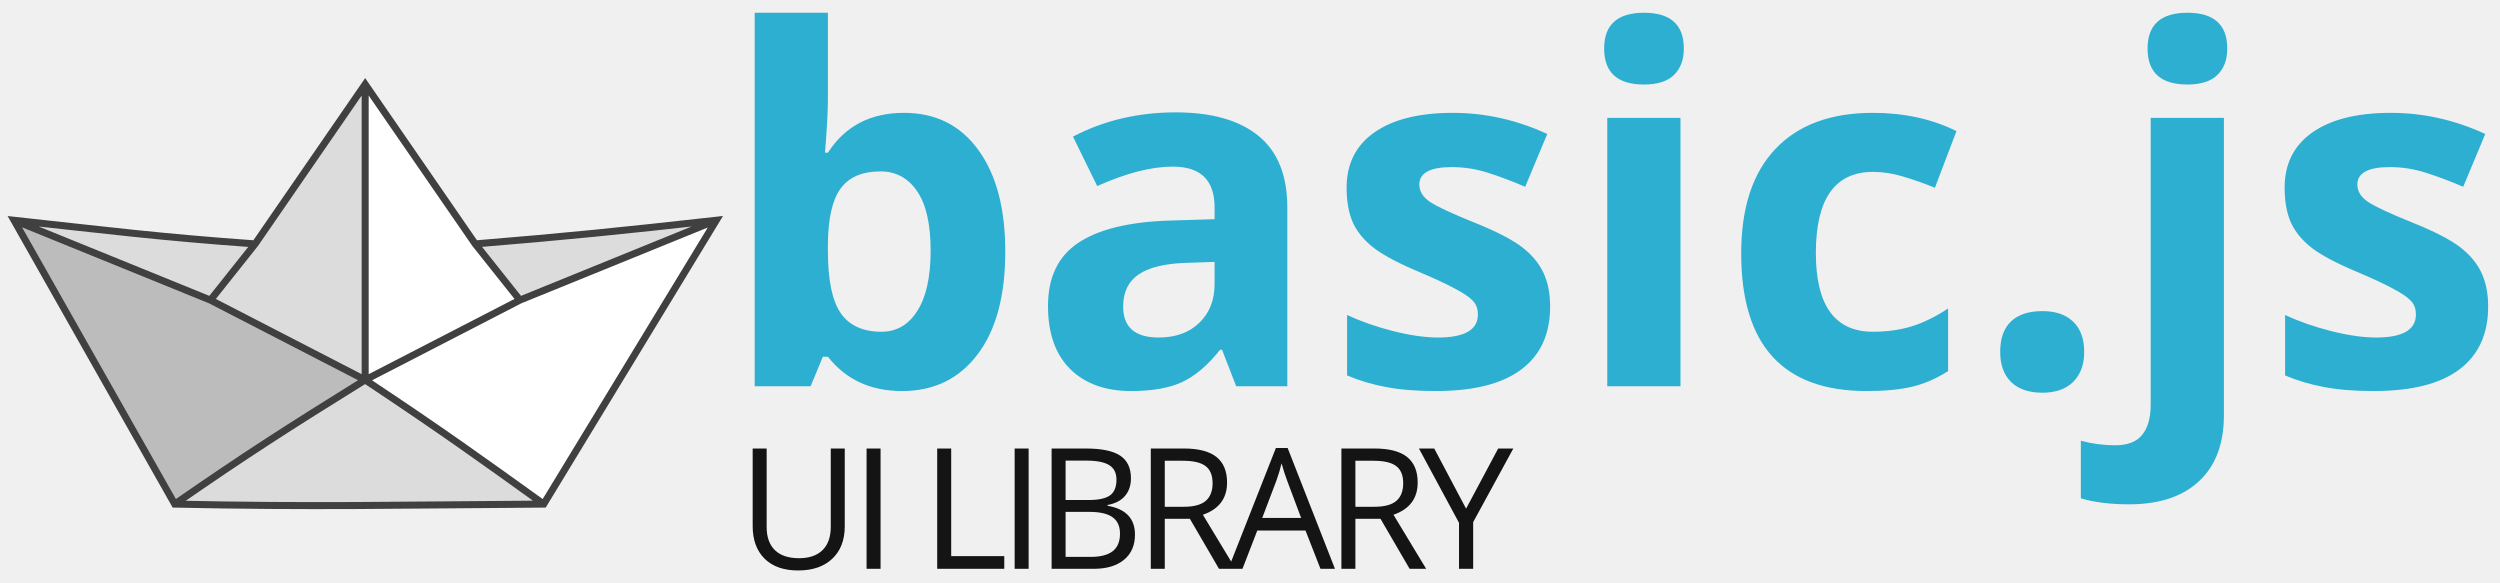
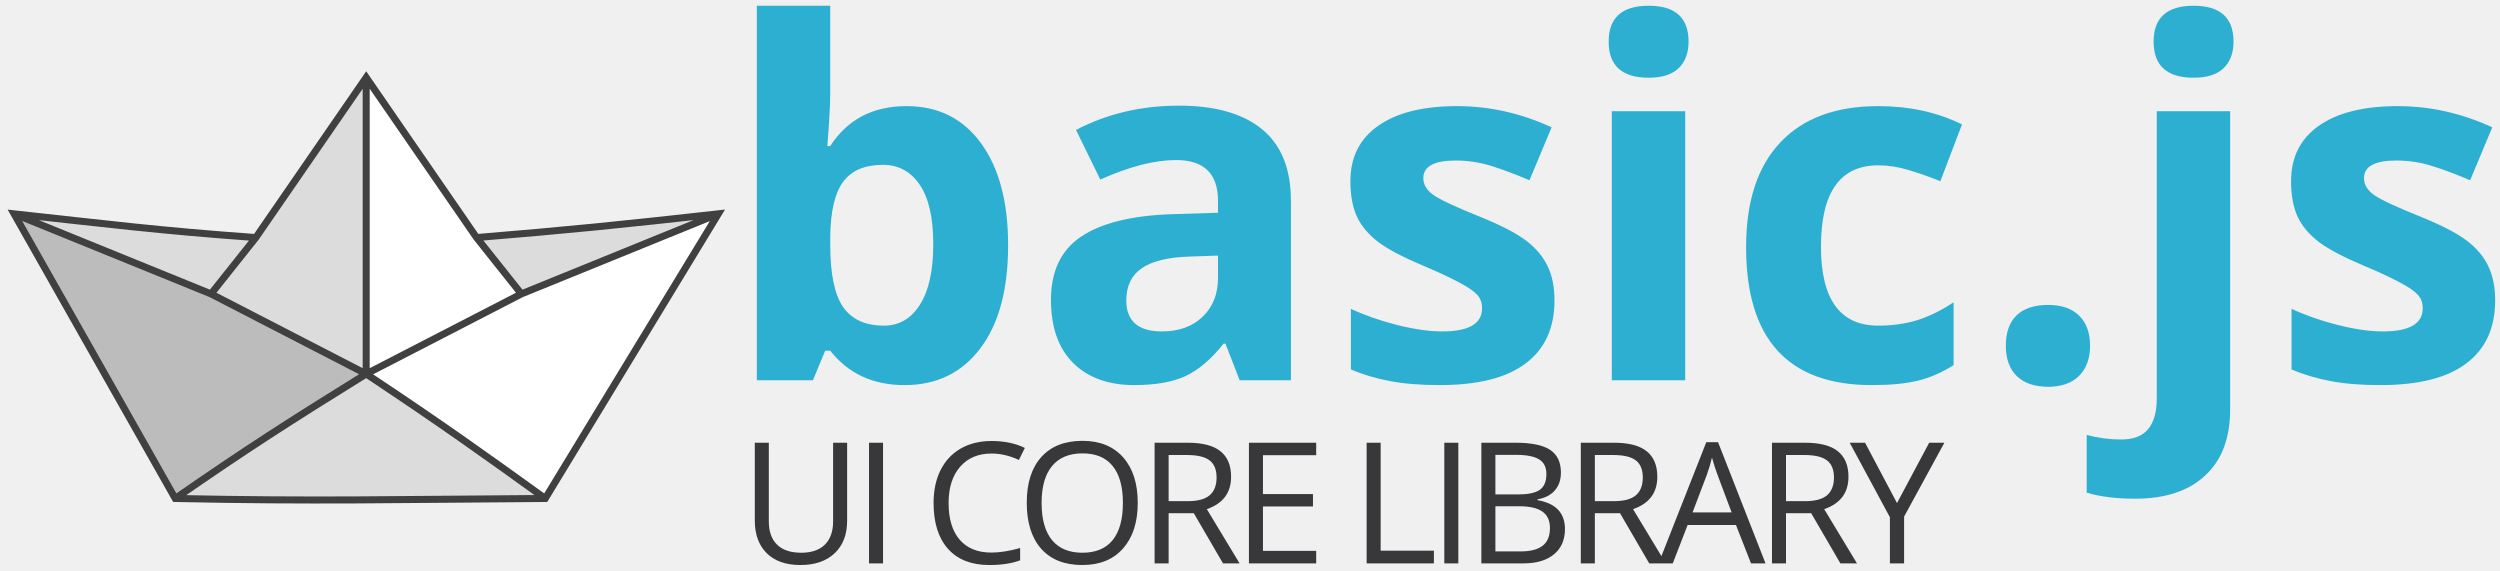
- <svg xmlns="http://www.w3.org/2000/svg" width="356" height="83" viewBox="105 121 356 83" fill="none">
-   <path opacity="0.95" d="M233.729 137.069C238.24 137.069 241.772 138.835 244.324 142.367C246.876 145.876 248.152 150.696 248.152 156.825C248.152 163.137 246.831 168.025 244.188 171.488C241.567 174.952 237.99 176.684 233.455 176.684C228.966 176.684 225.446 175.054 222.894 171.796H222.176L220.433 176H212.469V122.816H222.894V135.189C222.894 136.762 222.757 139.28 222.483 142.743H222.894C225.332 138.961 228.943 137.069 233.729 137.069ZM230.379 145.409C227.804 145.409 225.924 146.207 224.739 147.802C223.554 149.374 222.939 151.983 222.894 155.629V156.757C222.894 160.858 223.497 163.798 224.705 165.575C225.936 167.353 227.872 168.241 230.516 168.241C232.658 168.241 234.355 167.261 235.608 165.302C236.884 163.319 237.522 160.448 237.522 156.688C237.522 152.929 236.884 150.115 235.608 148.246C234.332 146.355 232.589 145.409 230.379 145.409ZM281.033 176L279.017 170.805H278.743C276.989 173.015 275.177 174.553 273.309 175.419C271.463 176.262 269.048 176.684 266.062 176.684C262.394 176.684 259.5 175.635 257.381 173.539C255.285 171.443 254.236 168.458 254.236 164.584C254.236 160.528 255.649 157.543 258.475 155.629C261.323 153.692 265.607 152.621 271.326 152.416L277.957 152.211V150.536C277.957 146.662 275.975 144.726 272.01 144.726C268.956 144.726 265.368 145.648 261.243 147.494L257.791 140.453C262.189 138.152 267.065 137.001 272.42 137.001C277.547 137.001 281.478 138.118 284.212 140.351C286.946 142.584 288.313 145.979 288.313 150.536V176H281.033ZM277.957 158.295L273.924 158.432C270.893 158.523 268.637 159.07 267.156 160.072C265.675 161.075 264.935 162.602 264.935 164.652C264.935 167.592 266.621 169.062 269.993 169.062C272.409 169.062 274.334 168.367 275.77 166.977C277.228 165.587 277.957 163.741 277.957 161.439V158.295ZM325.74 164.652C325.74 168.572 324.373 171.557 321.639 173.607C318.927 175.658 314.86 176.684 309.437 176.684C306.657 176.684 304.287 176.49 302.327 176.103C300.368 175.738 298.533 175.191 296.824 174.462V165.849C298.761 166.76 300.937 167.523 303.353 168.139C305.791 168.754 307.933 169.062 309.778 169.062C313.561 169.062 315.452 167.968 315.452 165.78C315.452 164.96 315.201 164.299 314.7 163.798C314.199 163.274 313.333 162.693 312.103 162.055C310.872 161.394 309.231 160.631 307.181 159.765C304.241 158.534 302.076 157.395 300.687 156.347C299.319 155.299 298.317 154.102 297.679 152.758C297.063 151.391 296.756 149.716 296.756 147.733C296.756 144.338 298.066 141.718 300.687 139.872C303.33 138.004 307.067 137.069 311.897 137.069C316.5 137.069 320.978 138.072 325.33 140.077L322.186 147.597C320.271 146.776 318.483 146.104 316.819 145.58C315.156 145.056 313.458 144.794 311.727 144.794C308.65 144.794 307.112 145.626 307.112 147.289C307.112 148.223 307.602 149.032 308.582 149.716C309.585 150.399 311.761 151.413 315.11 152.758C318.095 153.965 320.283 155.093 321.673 156.142C323.063 157.19 324.088 158.397 324.749 159.765C325.41 161.132 325.74 162.761 325.74 164.652ZM333.431 127.909C333.431 124.514 335.322 122.816 339.104 122.816C342.887 122.816 344.778 124.514 344.778 127.909C344.778 129.527 344.3 130.792 343.343 131.703C342.409 132.592 340.996 133.036 339.104 133.036C335.322 133.036 333.431 131.327 333.431 127.909ZM344.3 176H333.875V137.787H344.3V176ZM370.789 176.684C358.895 176.684 352.947 170.155 352.947 157.099C352.947 150.604 354.565 145.648 357.801 142.23C361.036 138.79 365.674 137.069 371.712 137.069C376.132 137.069 380.097 137.935 383.606 139.667L380.53 147.733C378.89 147.073 377.363 146.537 375.95 146.127C374.537 145.694 373.125 145.478 371.712 145.478C366.289 145.478 363.577 149.328 363.577 157.03C363.577 164.504 366.289 168.241 371.712 168.241C373.717 168.241 375.574 167.979 377.283 167.455C378.992 166.908 380.701 166.065 382.41 164.926V173.847C380.724 174.918 379.015 175.658 377.283 176.068C375.574 176.479 373.41 176.684 370.789 176.684ZM389.827 171.112C389.827 169.198 390.34 167.751 391.365 166.771C392.391 165.792 393.883 165.302 395.843 165.302C397.734 165.302 399.192 165.803 400.218 166.806C401.266 167.808 401.79 169.244 401.79 171.112C401.79 172.912 401.266 174.337 400.218 175.385C399.17 176.41 397.711 176.923 395.843 176.923C393.929 176.923 392.448 176.422 391.399 175.419C390.351 174.394 389.827 172.958 389.827 171.112ZM408.182 192.816C405.516 192.816 403.226 192.532 401.312 191.962V183.759C402.907 184.192 404.536 184.408 406.199 184.408C407.954 184.408 409.23 183.918 410.027 182.938C410.848 181.959 411.258 180.512 411.258 178.598V137.787H421.683V180.136C421.683 184.192 420.509 187.313 418.162 189.501C415.815 191.711 412.488 192.816 408.182 192.816ZM410.813 127.909C410.813 124.514 412.705 122.816 416.487 122.816C420.27 122.816 422.161 124.514 422.161 127.909C422.161 129.527 421.683 130.792 420.726 131.703C419.791 132.592 418.379 133.036 416.487 133.036C412.705 133.036 410.813 131.327 410.813 127.909ZM459.314 164.652C459.314 168.572 457.947 171.557 455.213 173.607C452.501 175.658 448.434 176.684 443.011 176.684C440.231 176.684 437.861 176.49 435.901 176.103C433.942 175.738 432.107 175.191 430.398 174.462V165.849C432.335 166.76 434.511 167.523 436.927 168.139C439.365 168.754 441.507 169.062 443.353 169.062C447.135 169.062 449.026 167.968 449.026 165.78C449.026 164.96 448.776 164.299 448.274 163.798C447.773 163.274 446.907 162.693 445.677 162.055C444.446 161.394 442.806 160.631 440.755 159.765C437.815 158.534 435.651 157.395 434.261 156.347C432.894 155.299 431.891 154.102 431.253 152.758C430.638 151.391 430.33 149.716 430.33 147.733C430.33 144.338 431.64 141.718 434.261 139.872C436.904 138.004 440.641 137.069 445.472 137.069C450.075 137.069 454.552 138.072 458.904 140.077L455.76 147.597C453.846 146.776 452.057 146.104 450.394 145.58C448.73 145.056 447.033 144.794 445.301 144.794C442.225 144.794 440.687 145.626 440.687 147.289C440.687 148.223 441.176 149.032 442.156 149.716C443.159 150.399 445.335 151.413 448.685 152.758C451.67 153.965 453.857 155.093 455.247 156.142C456.637 157.19 457.662 158.397 458.323 159.765C458.984 161.132 459.314 162.761 459.314 164.652Z" fill="#23ACCF" />
-   <path d="M225.293 184.867V195.953C225.293 197.906 224.703 199.441 223.523 200.559C222.344 201.676 220.723 202.234 218.66 202.234C216.598 202.234 215 201.672 213.867 200.547C212.742 199.422 212.18 197.875 212.18 195.906V184.867H214.172V196.047C214.172 197.477 214.562 198.574 215.344 199.34C216.125 200.105 217.273 200.488 218.789 200.488C220.234 200.488 221.348 200.105 222.129 199.34C222.91 198.566 223.301 197.461 223.301 196.023V184.867H225.293ZM228.4 202V184.867H230.392V202H228.4ZM238.457 202V184.867H240.45V200.195H248.008V202H238.457ZM249.486 202V184.867H251.478V202H249.486ZM254.749 184.867H259.589C261.862 184.867 263.507 185.207 264.523 185.887C265.538 186.566 266.046 187.641 266.046 189.109C266.046 190.125 265.761 190.965 265.191 191.629C264.628 192.285 263.804 192.711 262.718 192.906V193.023C265.32 193.469 266.62 194.836 266.62 197.125C266.62 198.656 266.101 199.852 265.062 200.711C264.03 201.57 262.585 202 260.726 202H254.749V184.867ZM256.741 192.203H260.023C261.429 192.203 262.441 191.984 263.058 191.547C263.675 191.102 263.984 190.355 263.984 189.309C263.984 188.348 263.64 187.656 262.952 187.234C262.265 186.805 261.171 186.59 259.671 186.59H256.741V192.203ZM256.741 193.891V200.301H260.316C261.698 200.301 262.737 200.035 263.433 199.504C264.136 198.965 264.487 198.125 264.487 196.984C264.487 195.922 264.128 195.141 263.409 194.641C262.698 194.141 261.612 193.891 260.152 193.891H256.741ZM270.864 194.875V202H268.872V184.867H273.571C275.673 184.867 277.223 185.27 278.223 186.074C279.231 186.879 279.735 188.09 279.735 189.707C279.735 191.973 278.587 193.504 276.29 194.301L280.942 202H278.587L274.438 194.875H270.864ZM270.864 193.164H273.594C275.001 193.164 276.032 192.887 276.688 192.332C277.344 191.77 277.673 190.93 277.673 189.812C277.673 188.68 277.337 187.863 276.665 187.363C276.001 186.863 274.93 186.613 273.454 186.613H270.864V193.164ZM293.037 202L290.904 196.551H284.037L281.928 202H279.912L286.686 184.797H288.361L295.1 202H293.037ZM290.283 194.758L288.291 189.449C288.033 188.777 287.768 187.953 287.494 186.977C287.322 187.727 287.076 188.551 286.756 189.449L284.74 194.758H290.283ZM298.007 194.875V202H296.015V184.867H300.714C302.816 184.867 304.367 185.27 305.367 186.074C306.375 186.879 306.878 188.09 306.878 189.707C306.878 191.973 305.73 193.504 303.433 194.301L308.085 202H305.73L301.582 194.875H298.007ZM298.007 193.164H300.738C302.144 193.164 303.175 192.887 303.832 192.332C304.488 191.77 304.816 190.93 304.816 189.812C304.816 188.68 304.48 187.863 303.808 187.363C303.144 186.863 302.074 186.613 300.597 186.613H298.007V193.164ZM313.77 193.434L318.341 184.867H320.497L314.778 195.355V202H312.763V195.449L307.056 184.867H309.235L313.77 193.434Z" fill="#141414" />
-   <path d="M157 175.101V133L141.328 155.734L134.966 163.734L157 175.101Z" fill="#DCDCDC" />
-   <path d="M129.881 192.783C149.595 193.196 161.124 192.917 182.424 192.783C173.34 186.251 167.897 182.339 157 175.101C145.945 181.959 139.995 185.775 129.881 192.783Z" fill="#DCDCDC" />
-   <path d="M107 152.366L134.966 163.734L141.328 155.734C127.664 154.759 120.213 153.8 107 152.366Z" fill="#DCDCDC" />
-   <path d="M179.034 163.734L207 152.366C193.318 153.892 185.717 154.665 172.672 155.734L179.034 163.734Z" fill="#DCDCDC" />
-   <path d="M107 152.366L129.881 192.783C139.995 185.775 145.945 181.959 157 175.101L134.966 163.734L107 152.366Z" fill="#BCBCBC" />
-   <path d="M157 175.101L179.034 163.734L172.672 155.734L157 133V175.101Z" fill="white" />
-   <path d="M182.424 192.783L207 152.366L179.034 163.734L157 175.101C167.897 182.339 173.34 186.251 182.424 192.783Z" fill="white" />
-   <path d="M141.328 155.734C127.664 154.759 120.213 153.8 107 152.366L129.881 192.783C149.595 193.196 161.124 192.917 182.424 192.783L207 152.366C193.318 153.892 185.717 154.665 172.672 155.734M107 152.366L134.966 163.734M129.881 192.783C139.995 185.775 145.945 181.959 157 175.101M182.424 192.783C173.34 186.251 167.897 182.339 157 175.101M207 152.366L179.034 163.734M157 175.101L179.034 163.734M157 175.101V133M157 175.101L134.966 163.734M134.966 163.734L141.328 155.734L157 133L172.672 155.734L179.034 163.734" stroke="#404040" />
+ <svg xmlns="http://www.w3.org/2000/svg" width="355" height="81" viewBox="88 122 355 81" fill="none">
+   <path opacity="0.95" d="M216.729 137.069C221.24 137.069 224.772 138.835 227.324 142.367C229.876 145.876 231.152 150.696 231.152 156.825C231.152 163.137 229.831 168.025 227.188 171.488C224.567 174.952 220.99 176.684 216.455 176.684C211.966 176.684 208.446 175.054 205.894 171.796H205.176L203.433 176H195.469V122.816H205.894V135.189C205.894 136.762 205.757 139.28 205.483 142.743H205.894C208.332 138.961 211.943 137.069 216.729 137.069ZM213.379 145.409C210.804 145.409 208.924 146.207 207.739 147.802C206.554 149.374 205.939 151.983 205.894 155.629V156.757C205.894 160.858 206.497 163.798 207.705 165.575C208.936 167.353 210.872 168.241 213.516 168.241C215.658 168.241 217.355 167.261 218.608 165.302C219.884 163.319 220.522 160.448 220.522 156.688C220.522 152.929 219.884 150.115 218.608 148.246C217.332 146.355 215.589 145.409 213.379 145.409ZM264.033 176L262.017 170.805H261.743C259.989 173.015 258.177 174.553 256.309 175.419C254.463 176.262 252.048 176.684 249.062 176.684C245.394 176.684 242.5 175.635 240.381 173.539C238.285 171.443 237.236 168.458 237.236 164.584C237.236 160.528 238.649 157.543 241.475 155.629C244.323 153.692 248.607 152.621 254.326 152.416L260.957 152.211V150.536C260.957 146.662 258.975 144.726 255.01 144.726C251.956 144.726 248.368 145.648 244.243 147.494L240.791 140.453C245.189 138.152 250.065 137.001 255.42 137.001C260.547 137.001 264.478 138.118 267.212 140.351C269.946 142.584 271.313 145.979 271.313 150.536V176H264.033ZM260.957 158.295L256.924 158.432C253.893 158.523 251.637 159.07 250.156 160.072C248.675 161.075 247.935 162.602 247.935 164.652C247.935 167.592 249.621 169.062 252.993 169.062C255.409 169.062 257.334 168.367 258.77 166.977C260.228 165.587 260.957 163.741 260.957 161.439V158.295ZM308.74 164.652C308.74 168.572 307.373 171.557 304.639 173.607C301.927 175.658 297.86 176.684 292.437 176.684C289.657 176.684 287.287 176.49 285.327 176.103C283.368 175.738 281.533 175.191 279.824 174.462V165.849C281.761 166.76 283.937 167.523 286.353 168.139C288.791 168.754 290.933 169.062 292.778 169.062C296.561 169.062 298.452 167.968 298.452 165.78C298.452 164.96 298.201 164.299 297.7 163.798C297.199 163.274 296.333 162.693 295.103 162.055C293.872 161.394 292.231 160.631 290.181 159.765C287.241 158.534 285.076 157.395 283.687 156.347C282.319 155.299 281.317 154.102 280.679 152.758C280.063 151.391 279.756 149.716 279.756 147.733C279.756 144.338 281.066 141.718 283.687 139.872C286.33 138.004 290.067 137.069 294.897 137.069C299.5 137.069 303.978 138.072 308.33 140.077L305.186 147.597C303.271 146.776 301.483 146.104 299.819 145.58C298.156 145.056 296.458 144.794 294.727 144.794C291.65 144.794 290.112 145.626 290.112 147.289C290.112 148.223 290.602 149.032 291.582 149.716C292.585 150.399 294.761 151.413 298.11 152.758C301.095 153.965 303.283 155.093 304.673 156.142C306.063 157.19 307.088 158.397 307.749 159.765C308.41 161.132 308.74 162.761 308.74 164.652ZM316.431 127.909C316.431 124.514 318.322 122.816 322.104 122.816C325.887 122.816 327.778 124.514 327.778 127.909C327.778 129.527 327.3 130.792 326.343 131.703C325.409 132.592 323.996 133.036 322.104 133.036C318.322 133.036 316.431 131.327 316.431 127.909ZM327.3 176H316.875V137.787H327.3V176ZM353.789 176.684C341.895 176.684 335.947 170.155 335.947 157.099C335.947 150.604 337.565 145.648 340.801 142.23C344.036 138.79 348.674 137.069 354.712 137.069C359.132 137.069 363.097 137.935 366.606 139.667L363.53 147.733C361.89 147.073 360.363 146.537 358.95 146.127C357.537 145.694 356.125 145.478 354.712 145.478C349.289 145.478 346.577 149.328 346.577 157.03C346.577 164.504 349.289 168.241 354.712 168.241C356.717 168.241 358.574 167.979 360.283 167.455C361.992 166.908 363.701 166.065 365.41 164.926V173.847C363.724 174.918 362.015 175.658 360.283 176.068C358.574 176.479 356.41 176.684 353.789 176.684ZM372.827 171.112C372.827 169.198 373.34 167.751 374.365 166.771C375.391 165.792 376.883 165.302 378.843 165.302C380.734 165.302 382.192 165.803 383.218 166.806C384.266 167.808 384.79 169.244 384.79 171.112C384.79 172.912 384.266 174.337 383.218 175.385C382.17 176.41 380.711 176.923 378.843 176.923C376.929 176.923 375.448 176.422 374.399 175.419C373.351 174.394 372.827 172.958 372.827 171.112ZM391.182 192.816C388.516 192.816 386.226 192.532 384.312 191.962V183.759C385.907 184.192 387.536 184.408 389.199 184.408C390.954 184.408 392.23 183.918 393.027 182.938C393.848 181.959 394.258 180.512 394.258 178.598V137.787H404.683V180.136C404.683 184.192 403.509 187.313 401.162 189.501C398.815 191.711 395.488 192.816 391.182 192.816ZM393.813 127.909C393.813 124.514 395.705 122.816 399.487 122.816C403.27 122.816 405.161 124.514 405.161 127.909C405.161 129.527 404.683 130.792 403.726 131.703C402.791 132.592 401.379 133.036 399.487 133.036C395.705 133.036 393.813 131.327 393.813 127.909ZM442.314 164.652C442.314 168.572 440.947 171.557 438.213 173.607C435.501 175.658 431.434 176.684 426.011 176.684C423.231 176.684 420.861 176.49 418.901 176.103C416.942 175.738 415.107 175.191 413.398 174.462V165.849C415.335 166.76 417.511 167.523 419.927 168.139C422.365 168.754 424.507 169.062 426.353 169.062C430.135 169.062 432.026 167.968 432.026 165.78C432.026 164.96 431.776 164.299 431.274 163.798C430.773 163.274 429.907 162.693 428.677 162.055C427.446 161.394 425.806 160.631 423.755 159.765C420.815 158.534 418.651 157.395 417.261 156.347C415.894 155.299 414.891 154.102 414.253 152.758C413.638 151.391 413.33 149.716 413.33 147.733C413.33 144.338 414.64 141.718 417.261 139.872C419.904 138.004 423.641 137.069 428.472 137.069C433.075 137.069 437.552 138.072 441.904 140.077L438.76 147.597C436.846 146.776 435.057 146.104 433.394 145.58C431.73 145.056 430.033 144.794 428.301 144.794C425.225 144.794 423.687 145.626 423.687 147.289C423.687 148.223 424.176 149.032 425.156 149.716C426.159 150.399 428.335 151.413 431.685 152.758C434.67 153.965 436.857 155.093 438.247 156.142C439.637 157.19 440.662 158.397 441.323 159.765C441.984 161.132 442.314 162.761 442.314 164.652Z" fill="#23ACCF" />
+   <path d="M208.293 184.867V195.953C208.293 197.906 207.703 199.441 206.523 200.559C205.344 201.676 203.723 202.234 201.66 202.234C199.598 202.234 198 201.672 196.867 200.547C195.742 199.422 195.18 197.875 195.18 195.906V184.867H197.172V196.047C197.172 197.477 197.562 198.574 198.344 199.34C199.125 200.105 200.273 200.488 201.789 200.488C203.234 200.488 204.348 200.105 205.129 199.34C205.91 198.566 206.301 197.461 206.301 196.023V184.867H208.293ZM211.4 202V184.867H213.392V202H211.4ZM228.793 186.402C226.91 186.402 225.422 187.031 224.328 188.289C223.243 189.539 222.7 191.254 222.7 193.434C222.7 195.676 223.223 197.41 224.27 198.637C225.325 199.855 226.825 200.465 228.77 200.465C229.965 200.465 231.328 200.25 232.86 199.82V201.566C231.672 202.012 230.207 202.234 228.465 202.234C225.942 202.234 223.993 201.469 222.618 199.938C221.25 198.406 220.567 196.23 220.567 193.41C220.567 191.645 220.895 190.098 221.551 188.77C222.215 187.441 223.168 186.418 224.41 185.699C225.66 184.98 227.129 184.621 228.817 184.621C230.614 184.621 232.184 184.949 233.528 185.605L232.684 187.316C231.387 186.707 230.09 186.402 228.793 186.402ZM249.56 193.41C249.56 196.152 248.865 198.309 247.474 199.879C246.092 201.449 244.166 202.234 241.697 202.234C239.174 202.234 237.224 201.465 235.849 199.926C234.482 198.379 233.799 196.199 233.799 193.387C233.799 190.598 234.486 188.438 235.861 186.906C237.236 185.367 239.189 184.598 241.72 184.598C244.181 184.598 246.103 185.379 247.486 186.941C248.869 188.504 249.56 190.66 249.56 193.41ZM235.908 193.41C235.908 195.73 236.4 197.492 237.385 198.695C238.377 199.891 239.814 200.488 241.697 200.488C243.595 200.488 245.029 199.891 245.998 198.695C246.967 197.5 247.451 195.738 247.451 193.41C247.451 191.105 246.967 189.359 245.998 188.172C245.037 186.977 243.611 186.379 241.72 186.379C239.822 186.379 238.377 186.98 237.385 188.184C236.4 189.379 235.908 191.121 235.908 193.41ZM253.945 194.875V202H251.952V184.867H256.652C258.753 184.867 260.304 185.27 261.304 186.074C262.312 186.879 262.816 188.09 262.816 189.707C262.816 191.973 261.667 193.504 259.37 194.301L264.023 202H261.667L257.519 194.875H253.945ZM253.945 193.164H256.675C258.081 193.164 259.113 192.887 259.769 192.332C260.425 191.77 260.753 190.93 260.753 189.812C260.753 188.68 260.417 187.863 259.745 187.363C259.081 186.863 258.011 186.613 256.534 186.613H253.945V193.164ZM274.899 202H265.348V184.867H274.899V186.637H267.34V192.156H274.442V193.914H267.34V200.219H274.899V202ZM282.062 202V184.867H284.054V200.195H291.613V202H282.062ZM293.091 202V184.867H295.083V202H293.091ZM298.354 184.867H303.194C305.467 184.867 307.112 185.207 308.127 185.887C309.143 186.566 309.651 187.641 309.651 189.109C309.651 190.125 309.366 190.965 308.795 191.629C308.233 192.285 307.409 192.711 306.323 192.906V193.023C308.924 193.469 310.225 194.836 310.225 197.125C310.225 198.656 309.705 199.852 308.666 200.711C307.635 201.57 306.19 202 304.33 202H298.354V184.867ZM300.346 192.203H303.627C305.034 192.203 306.045 191.984 306.662 191.547C307.28 191.102 307.588 190.355 307.588 189.309C307.588 188.348 307.245 187.656 306.557 187.234C305.87 186.805 304.776 186.59 303.276 186.59H300.346V192.203ZM300.346 193.891V200.301H303.92C305.303 200.301 306.342 200.035 307.037 199.504C307.741 198.965 308.092 198.125 308.092 196.984C308.092 195.922 307.733 195.141 307.014 194.641C306.303 194.141 305.217 193.891 303.756 193.891H300.346ZM314.469 194.875V202H312.476V184.867H317.176C319.277 184.867 320.828 185.27 321.828 186.074C322.836 186.879 323.34 188.09 323.34 189.707C323.34 191.973 322.191 193.504 319.894 194.301L324.547 202H322.191L318.043 194.875H314.469ZM314.469 193.164H317.199C318.605 193.164 319.637 192.887 320.293 192.332C320.949 191.77 321.277 190.93 321.277 189.812C321.277 188.68 320.941 187.863 320.269 187.363C319.605 186.863 318.535 186.613 317.058 186.613H314.469V193.164ZM336.642 202L334.509 196.551H327.642L325.533 202H323.517L330.29 184.797H331.966L338.704 202H336.642ZM333.888 194.758L331.896 189.449C331.638 188.777 331.372 187.953 331.099 186.977C330.927 187.727 330.681 188.551 330.361 189.449L328.345 194.758H333.888ZM341.612 194.875V202H339.62V184.867H344.319C346.421 184.867 347.971 185.27 348.971 186.074C349.979 186.879 350.483 188.09 350.483 189.707C350.483 191.973 349.335 193.504 347.038 194.301L351.69 202H349.335L345.186 194.875H341.612ZM341.612 193.164H344.342C345.749 193.164 346.78 192.887 347.436 192.332C348.092 191.77 348.421 190.93 348.421 189.812C348.421 188.68 348.085 187.863 347.413 187.363C346.749 186.863 345.678 186.613 344.202 186.613H341.612V193.164ZM357.375 193.434L361.945 184.867H364.102L358.383 195.355V202H356.367V195.449L350.66 184.867H352.84L357.375 193.434Z" fill="#38383A" />
+   <g style="mix-blend-mode:luminosity">
+     <path d="M140 175.101V133L124.328 155.734L117.966 163.734L140 175.101Z" fill="#DCDCDC" />
+     <path d="M112.881 192.783C132.595 193.196 144.124 192.917 165.424 192.783C156.34 186.251 150.897 182.339 140 175.101C128.945 181.959 122.995 185.775 112.881 192.783Z" fill="#DCDCDC" />
+     <path d="M90 152.366L117.966 163.734L124.328 155.734C110.664 154.759 103.213 153.8 90 152.366Z" fill="#DCDCDC" />
+     <path d="M162.034 163.734L190 152.366C176.318 153.892 168.717 154.665 155.672 155.734L162.034 163.734Z" fill="#DCDCDC" />
+     <path d="M90 152.366L112.881 192.783C122.995 185.775 128.945 181.959 140 175.101L117.966 163.734L90 152.366Z" fill="#BCBCBC" />
+     <path d="M140 175.101L162.034 163.734L155.672 155.734L140 133V175.101Z" fill="white" />
+     <path d="M165.424 192.783L190 152.366L162.034 163.734L140 175.101C150.897 182.339 156.34 186.251 165.424 192.783Z" fill="white" />
+     <path d="M124.328 155.734C110.664 154.759 103.213 153.8 90 152.366L112.881 192.783C132.595 193.196 144.124 192.917 165.424 192.783L190 152.366C176.318 153.892 168.717 154.665 155.672 155.734M90 152.366L117.966 163.734M112.881 192.783C122.995 185.775 128.945 181.959 140 175.101M165.424 192.783C156.34 186.251 150.897 182.339 140 175.101M190 152.366L162.034 163.734M140 175.101L162.034 163.734M140 175.101V133M140 175.101L117.966 163.734M117.966 163.734L124.328 155.734L140 133L155.672 155.734L162.034 163.734" stroke="#404040" />
+   </g>
</svg>
